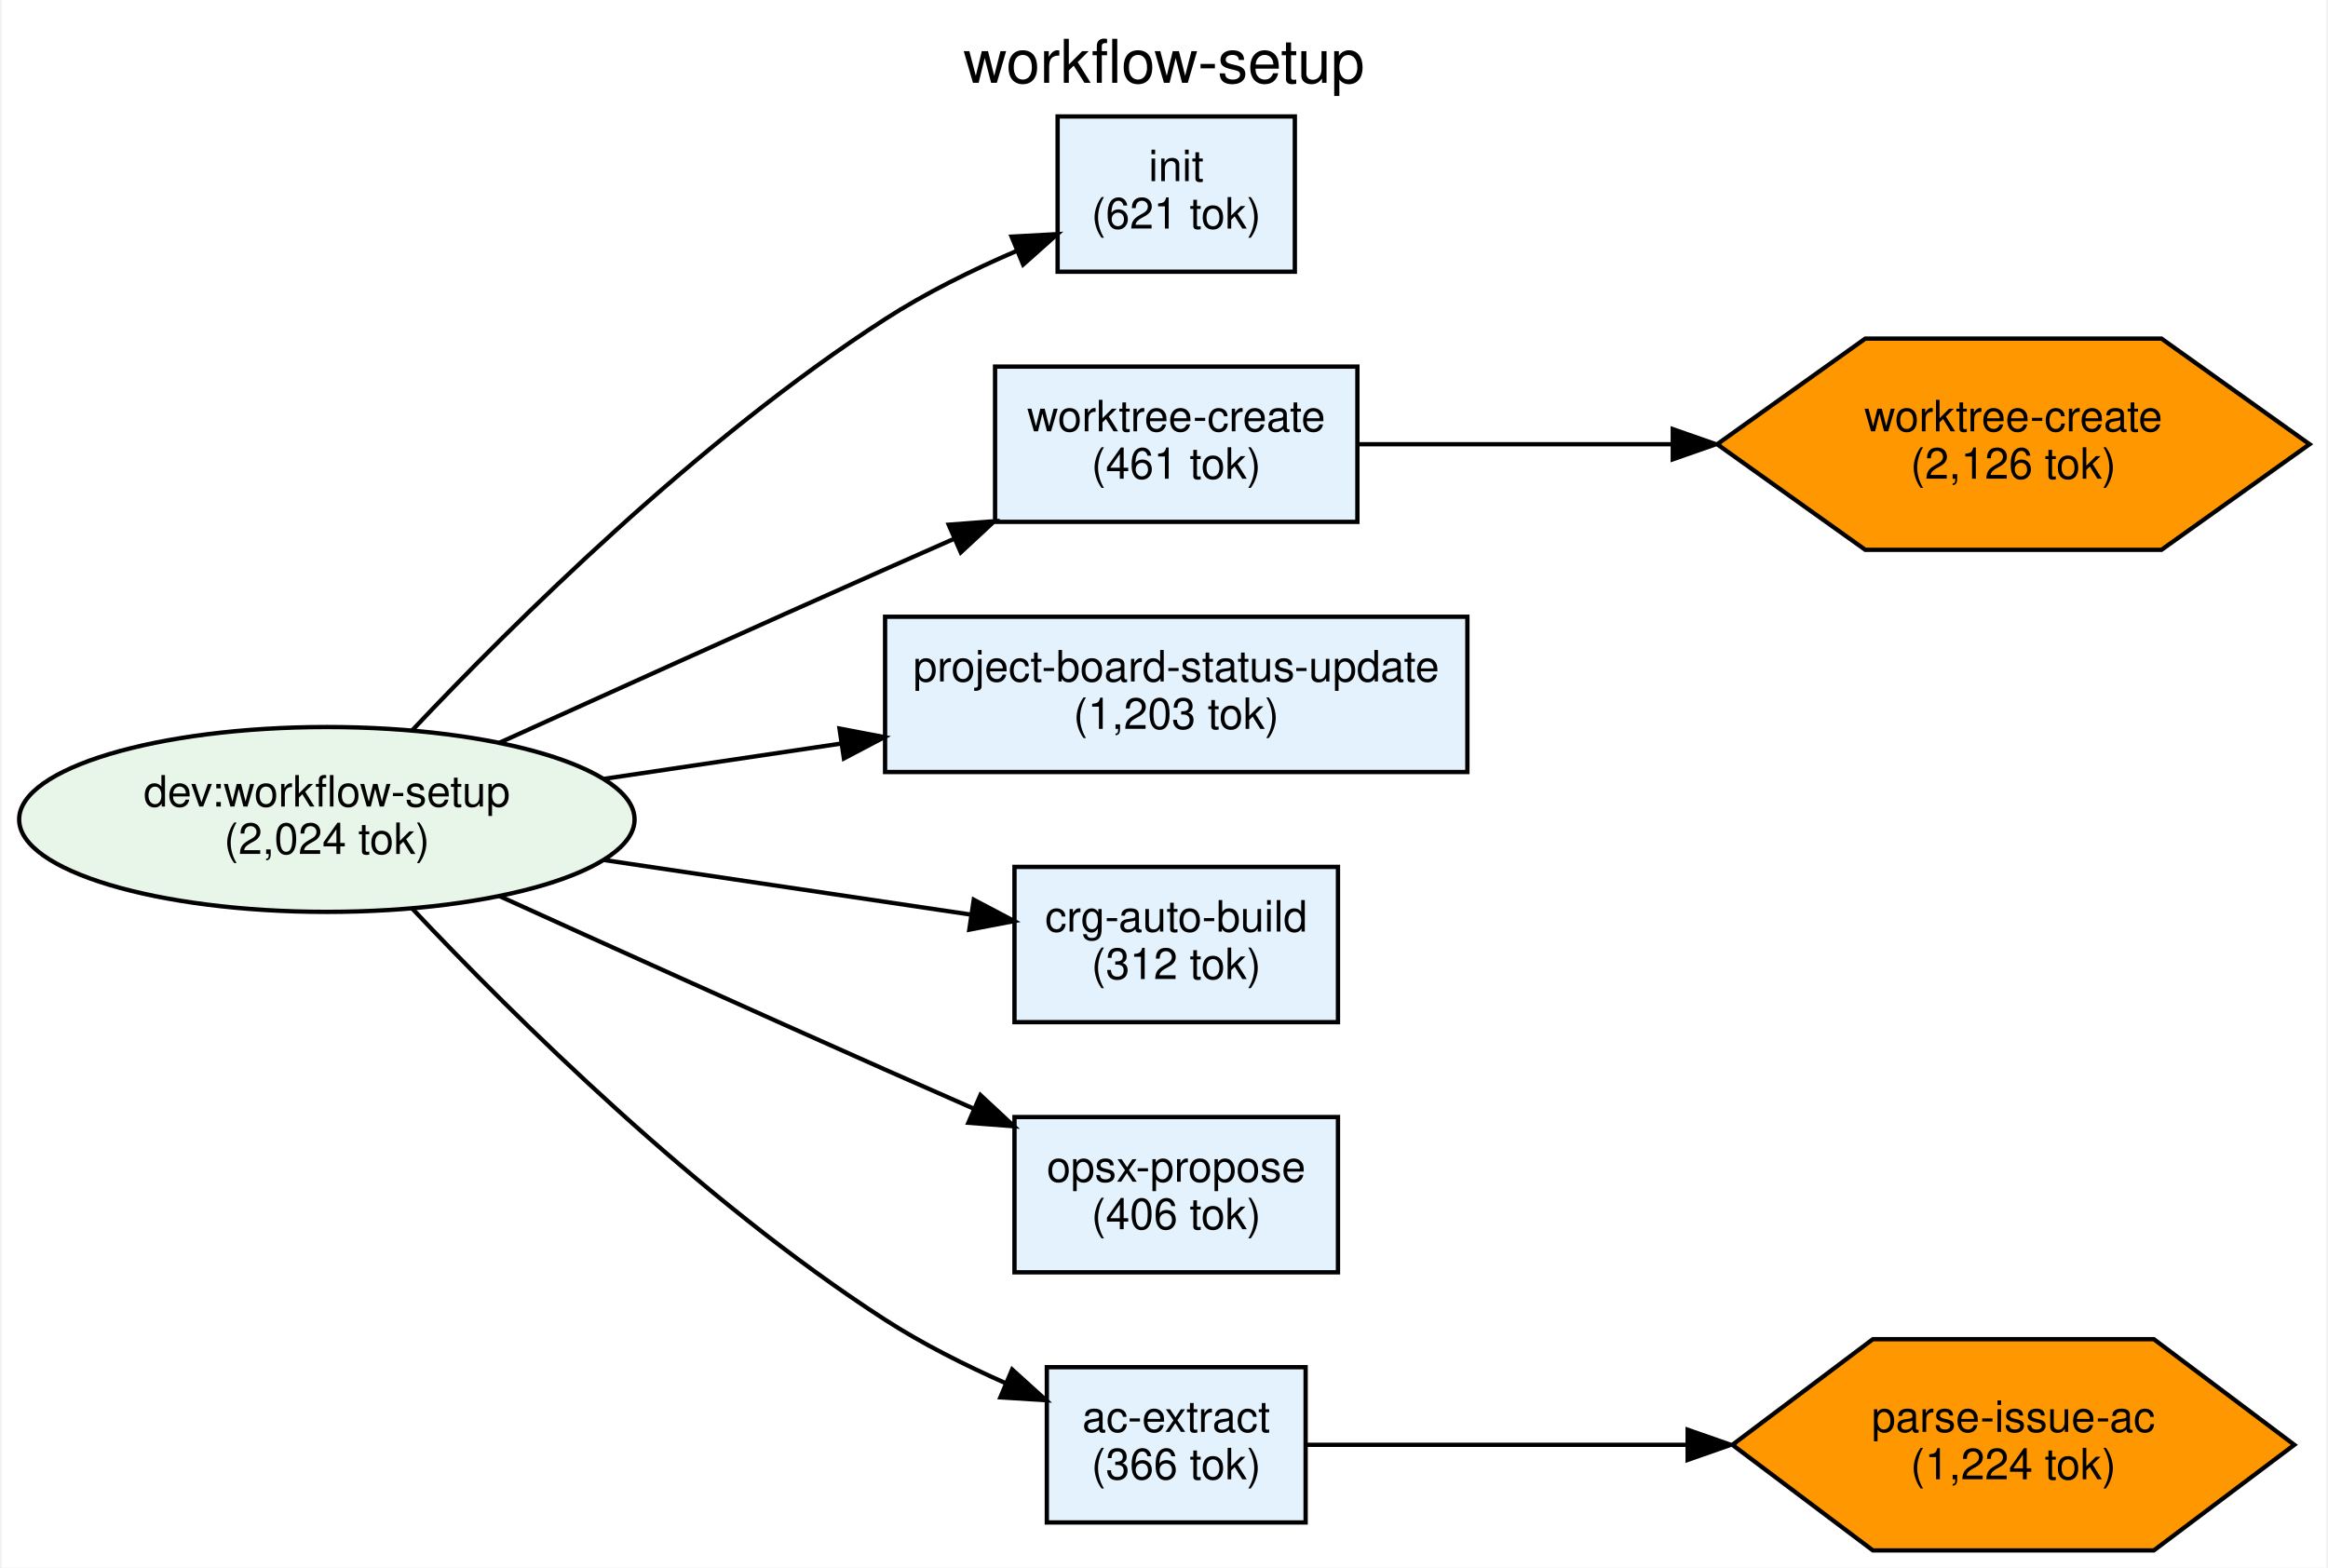
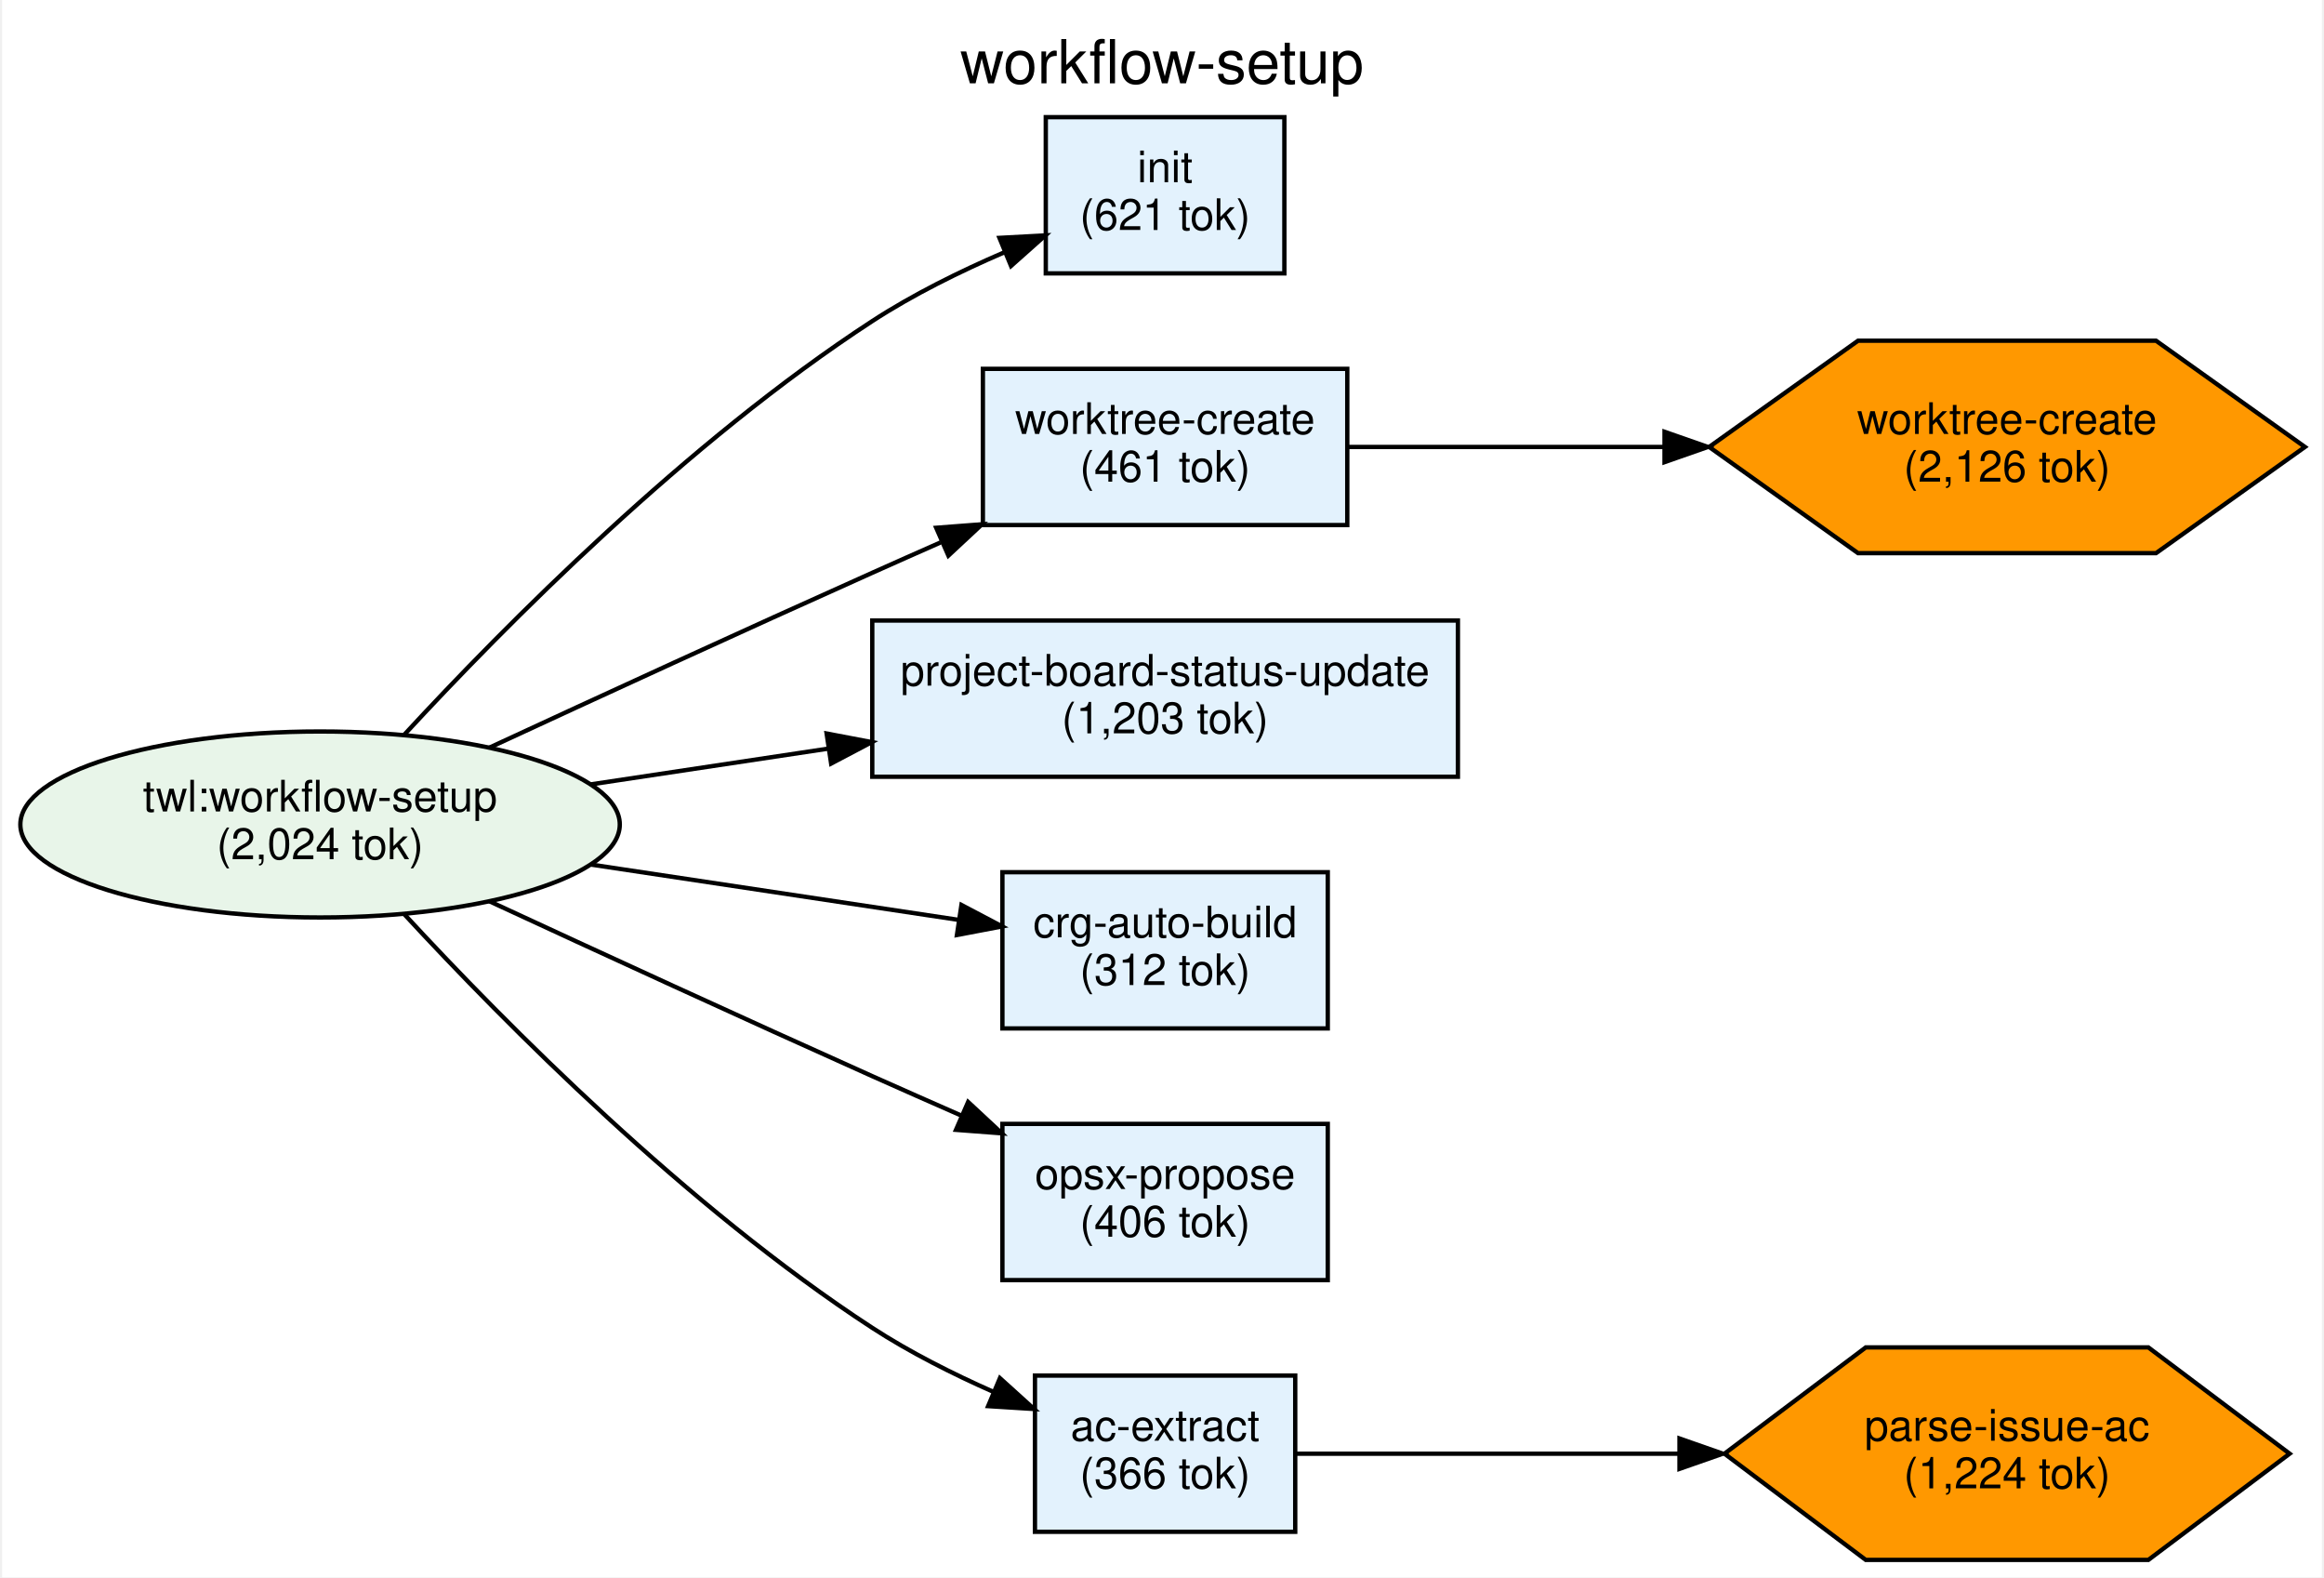
- <svg xmlns="http://www.w3.org/2000/svg" width="539pt" height="363pt" viewBox="0.00 0.00 539.01 363.49">
+ <svg xmlns="http://www.w3.org/2000/svg" width="535pt" height="363pt" viewBox="0.00 0.00 534.76 363.49">
  <g id="graph0" class="graph" transform="scale(1 1) rotate(0) translate(4 359.49)">
-     <polygon fill="white" stroke="transparent" points="-4,4 -4,-359.49 535.01,-359.49 535.01,4 -4,4" />
-     <text text-anchor="middle" x="265.5" y="-340.29" font-family="Helvetica,sans-Serif" font-size="14.00">workflow-setup</text>
+     <polygon fill="white" stroke="transparent" points="-4,4 -4,-359.49 530.76,-359.49 530.76,4 -4,4" />
+     <text text-anchor="middle" x="263.38" y="-340.29" font-family="Helvetica,sans-Serif" font-size="14.00">workflow-setup</text>
    <g id="node1" class="node">
-       <ellipse fill="#e8f5e9" stroke="black" cx="71.42" cy="-169.49" rx="71.34" ry="21.43" />
-       <text text-anchor="middle" x="71.42" y="-172.49" font-family="Helvetica,sans-Serif" font-size="10.00">dev:workflow-setup</text>
-       <text text-anchor="middle" x="71.42" y="-161.49" font-family="Helvetica,sans-Serif" font-size="10.00">(2,024 tok)</text>
+       <ellipse fill="#e8f5e9" stroke="black" cx="69.3" cy="-169.49" rx="69.09" ry="21.43" />
+       <text text-anchor="middle" x="69.3" y="-172.49" font-family="Helvetica,sans-Serif" font-size="10.00">twl:workflow-setup</text>
+       <text text-anchor="middle" x="69.3" y="-161.49" font-family="Helvetica,sans-Serif" font-size="10.00">(2,024 tok)</text>
    </g>
    <g id="node2" class="node">
-       <polygon fill="#e3f2fd" stroke="black" points="295.84,-332.49 240.84,-332.49 240.84,-296.49 295.84,-296.49 295.84,-332.49" />
-       <text text-anchor="middle" x="268.34" y="-317.49" font-family="Helvetica,sans-Serif" font-size="10.00">init</text>
-       <text text-anchor="middle" x="268.34" y="-306.49" font-family="Helvetica,sans-Serif" font-size="10.00">(621 tok)</text>
+       <polygon fill="#e3f2fd" stroke="black" points="291.59,-332.49 236.59,-332.49 236.59,-296.49 291.59,-296.49 291.59,-332.49" />
+       <text text-anchor="middle" x="264.09" y="-317.49" font-family="Helvetica,sans-Serif" font-size="10.00">init</text>
+       <text text-anchor="middle" x="264.09" y="-306.49" font-family="Helvetica,sans-Serif" font-size="10.00">(621 tok)</text>
    </g>
    <g id="edge1" class="edge">
-       <path fill="none" stroke="black" d="M91.21,-190.16C114.87,-215.24 157.66,-257.64 200.84,-285.49 210.22,-291.55 221.08,-296.89 231.27,-301.28" />
-       <polygon fill="black" stroke="black" points="230.18,-304.62 240.76,-305.2 232.85,-298.15 230.18,-304.62" />
+       <path fill="none" stroke="black" d="M88.71,-190.18C111.91,-215.29 153.93,-257.72 196.59,-285.49 205.95,-291.59 216.8,-296.94 226.99,-301.33" />
+       <polygon fill="black" stroke="black" points="225.91,-304.67 236.49,-305.24 228.58,-298.2 225.91,-304.67" />
    </g>
    <g id="node3" class="node">
-       <polygon fill="#e3f2fd" stroke="black" points="310.34,-274.49 226.34,-274.49 226.34,-238.49 310.34,-238.49 310.34,-274.49" />
-       <text text-anchor="middle" x="268.34" y="-259.49" font-family="Helvetica,sans-Serif" font-size="10.00">worktree-create</text>
-       <text text-anchor="middle" x="268.34" y="-248.49" font-family="Helvetica,sans-Serif" font-size="10.00">(461 tok)</text>
+       <polygon fill="#e3f2fd" stroke="black" points="306.09,-274.49 222.09,-274.49 222.09,-238.49 306.09,-238.49 306.09,-274.49" />
+       <text text-anchor="middle" x="264.09" y="-259.49" font-family="Helvetica,sans-Serif" font-size="10.00">worktree-create</text>
+       <text text-anchor="middle" x="264.09" y="-248.49" font-family="Helvetica,sans-Serif" font-size="10.00">(461 tok)</text>
    </g>
    <g id="edge2" class="edge">
-       <path fill="none" stroke="black" d="M111.13,-187.14C136.59,-198.7 170.65,-214.1 200.84,-227.49 205.94,-229.76 211.28,-232.12 216.61,-234.46" />
-       <polygon fill="black" stroke="black" points="215.59,-237.83 226.15,-238.63 218.39,-231.42 215.59,-237.83" />
+       <path fill="none" stroke="black" d="M108.34,-187.2C133.37,-198.79 166.86,-214.19 196.59,-227.49 201.69,-229.78 207.03,-232.14 212.35,-234.49" />
+       <polygon fill="black" stroke="black" points="211.33,-237.86 221.89,-238.67 214.14,-231.45 211.33,-237.86" />
    </g>
    <g id="node4" class="node">
-       <polygon fill="#e3f2fd" stroke="black" points="335.84,-216.49 200.84,-216.49 200.84,-180.49 335.84,-180.49 335.84,-216.49" />
-       <text text-anchor="middle" x="268.34" y="-201.49" font-family="Helvetica,sans-Serif" font-size="10.00">project-board-status-update</text>
-       <text text-anchor="middle" x="268.34" y="-190.49" font-family="Helvetica,sans-Serif" font-size="10.00">(1,203 tok)</text>
+       <polygon fill="#e3f2fd" stroke="black" points="331.59,-216.49 196.59,-216.49 196.59,-180.49 331.59,-180.49 331.59,-216.49" />
+       <text text-anchor="middle" x="264.09" y="-201.49" font-family="Helvetica,sans-Serif" font-size="10.00">project-board-status-update</text>
+       <text text-anchor="middle" x="264.09" y="-190.49" font-family="Helvetica,sans-Serif" font-size="10.00">(1,203 tok)</text>
    </g>
    <g id="edge3" class="edge">
-       <path fill="none" stroke="black" d="M135.7,-178.91C153.24,-181.52 172.47,-184.38 190.68,-187.09" />
-       <polygon fill="black" stroke="black" points="190.27,-190.57 200.68,-188.58 191.3,-183.64 190.27,-190.57" />
+       <path fill="none" stroke="black" d="M131.83,-178.75C149.22,-181.37 168.35,-184.24 186.51,-186.98" />
+       <polygon fill="black" stroke="black" points="186.07,-190.45 196.48,-188.47 187.11,-183.53 186.07,-190.45" />
    </g>
    <g id="node5" class="node">
-       <polygon fill="#e3f2fd" stroke="black" points="305.84,-158.49 230.84,-158.49 230.84,-122.49 305.84,-122.49 305.84,-158.49" />
-       <text text-anchor="middle" x="268.34" y="-143.49" font-family="Helvetica,sans-Serif" font-size="10.00">crg-auto-build</text>
-       <text text-anchor="middle" x="268.34" y="-132.49" font-family="Helvetica,sans-Serif" font-size="10.00">(312 tok)</text>
+       <polygon fill="#e3f2fd" stroke="black" points="301.59,-158.49 226.59,-158.49 226.59,-122.49 301.59,-122.49 301.59,-158.49" />
+       <text text-anchor="middle" x="264.09" y="-143.49" font-family="Helvetica,sans-Serif" font-size="10.00">crg-auto-build</text>
+       <text text-anchor="middle" x="264.09" y="-132.49" font-family="Helvetica,sans-Serif" font-size="10.00">(312 tok)</text>
    </g>
    <g id="edge4" class="edge">
-       <path fill="none" stroke="black" d="M135.7,-160.08C163.35,-155.97 195.2,-151.23 220.65,-147.44" />
-       <polygon fill="black" stroke="black" points="221.4,-150.87 230.77,-145.93 220.37,-143.94 221.4,-150.87" />
+       <path fill="none" stroke="black" d="M131.83,-160.24C159.24,-156.12 191,-151.34 216.41,-147.52" />
+       <polygon fill="black" stroke="black" points="217.15,-150.94 226.52,-146 216.11,-144.02 217.15,-150.94" />
    </g>
    <g id="node6" class="node">
-       <polygon fill="#e3f2fd" stroke="black" points="305.84,-100.49 230.84,-100.49 230.84,-64.49 305.84,-64.49 305.84,-100.49" />
-       <text text-anchor="middle" x="268.34" y="-85.49" font-family="Helvetica,sans-Serif" font-size="10.00">opsx-propose</text>
-       <text text-anchor="middle" x="268.34" y="-74.49" font-family="Helvetica,sans-Serif" font-size="10.00">(406 tok)</text>
+       <polygon fill="#e3f2fd" stroke="black" points="301.59,-100.49 226.59,-100.49 226.59,-64.49 301.59,-64.49 301.59,-100.49" />
+       <text text-anchor="middle" x="264.09" y="-85.49" font-family="Helvetica,sans-Serif" font-size="10.00">opsx-propose</text>
+       <text text-anchor="middle" x="264.09" y="-74.49" font-family="Helvetica,sans-Serif" font-size="10.00">(406 tok)</text>
    </g>
    <g id="edge5" class="edge">
-       <path fill="none" stroke="black" d="M111.13,-151.85C136.59,-140.29 170.65,-124.89 200.84,-111.49 207.48,-108.54 214.52,-105.45 221.42,-102.42" />
-       <polygon fill="black" stroke="black" points="222.95,-105.58 230.71,-98.36 220.15,-99.16 222.95,-105.58" />
+       <path fill="none" stroke="black" d="M108.34,-151.79C133.37,-140.2 166.86,-124.8 196.59,-111.49 203.23,-108.52 210.26,-105.42 217.16,-102.39" />
+       <polygon fill="black" stroke="black" points="218.69,-105.54 226.45,-98.32 215.89,-99.12 218.69,-105.54" />
    </g>
    <g id="node7" class="node">
-       <polygon fill="#e3f2fd" stroke="black" points="298.34,-42.49 238.34,-42.49 238.34,-6.49 298.34,-6.49 298.34,-42.49" />
-       <text text-anchor="middle" x="268.34" y="-27.49" font-family="Helvetica,sans-Serif" font-size="10.00">ac-extract</text>
-       <text text-anchor="middle" x="268.34" y="-16.49" font-family="Helvetica,sans-Serif" font-size="10.00">(366 tok)</text>
+       <polygon fill="#e3f2fd" stroke="black" points="294.09,-42.49 234.09,-42.49 234.09,-6.49 294.09,-6.49 294.09,-42.49" />
+       <text text-anchor="middle" x="264.09" y="-27.49" font-family="Helvetica,sans-Serif" font-size="10.00">ac-extract</text>
+       <text text-anchor="middle" x="264.09" y="-16.49" font-family="Helvetica,sans-Serif" font-size="10.00">(366 tok)</text>
    </g>
    <g id="edge6" class="edge">
-       <path fill="none" stroke="black" d="M91.21,-148.83C114.87,-123.75 157.66,-81.35 200.84,-53.49 209.49,-47.91 219.4,-42.94 228.87,-38.75" />
-       <polygon fill="black" stroke="black" points="230.3,-41.95 238.15,-34.84 227.57,-35.5 230.3,-41.95" />
+       <path fill="none" stroke="black" d="M88.71,-148.81C111.91,-123.7 153.93,-81.27 196.59,-53.49 205.22,-47.88 215.12,-42.89 224.6,-38.7" />
+       <polygon fill="black" stroke="black" points="226.02,-41.9 233.88,-34.79 223.3,-35.45 226.02,-41.9" />
    </g>
    <g id="node8" class="node">
-       <polygon fill="#ff9800" stroke="black" points="531.09,-256.49 496.76,-280.98 428.09,-280.98 393.75,-256.49 428.09,-232.01 496.76,-232.01 531.09,-256.49" />
-       <text text-anchor="middle" x="462.42" y="-259.49" font-family="Helvetica,sans-Serif" font-size="10.00">worktree-create</text>
-       <text text-anchor="middle" x="462.42" y="-248.49" font-family="Helvetica,sans-Serif" font-size="10.00">(2,126 tok)</text>
+       <polygon fill="#ff9800" stroke="black" points="526.85,-256.49 492.51,-280.98 423.84,-280.98 389.51,-256.49 423.84,-232.01 492.51,-232.01 526.85,-256.49" />
+       <text text-anchor="middle" x="458.18" y="-259.49" font-family="Helvetica,sans-Serif" font-size="10.00">worktree-create</text>
+       <text text-anchor="middle" x="458.18" y="-248.49" font-family="Helvetica,sans-Serif" font-size="10.00">(2,126 tok)</text>
    </g>
    <g id="edge7" class="edge">
-       <path fill="none" stroke="black" d="M310.54,-256.49C331.76,-256.49 358.35,-256.49 383.27,-256.49" />
-       <polygon fill="black" stroke="black" points="383.46,-259.99 393.46,-256.49 383.46,-252.99 383.46,-259.99" />
+       <path fill="none" stroke="black" d="M306.3,-256.49C327.52,-256.49 354.11,-256.49 379.03,-256.49" />
+       <polygon fill="black" stroke="black" points="379.22,-259.99 389.22,-256.49 379.22,-252.99 379.22,-259.99" />
    </g>
    <g id="node9" class="node">
-       <polygon fill="#ff9800" stroke="black" points="527.56,-24.49 494.99,-48.98 429.85,-48.98 397.28,-24.49 429.85,-0.01 494.99,-0.01 527.56,-24.49" />
-       <text text-anchor="middle" x="462.42" y="-27.49" font-family="Helvetica,sans-Serif" font-size="10.00">parse-issue-ac</text>
-       <text text-anchor="middle" x="462.42" y="-16.49" font-family="Helvetica,sans-Serif" font-size="10.00">(1,224 tok)</text>
+       <polygon fill="#ff9800" stroke="black" points="523.32,-24.49 490.75,-48.98 425.61,-48.98 393.04,-24.49 425.61,-0.01 490.75,-0.01 523.32,-24.49" />
+       <text text-anchor="middle" x="458.18" y="-27.49" font-family="Helvetica,sans-Serif" font-size="10.00">parse-issue-ac</text>
+       <text text-anchor="middle" x="458.18" y="-16.49" font-family="Helvetica,sans-Serif" font-size="10.00">(1,224 tok)</text>
    </g>
    <g id="edge8" class="edge">
-       <path fill="none" stroke="black" d="M298.51,-24.49C321.89,-24.49 355.78,-24.49 386.59,-24.49" />
-       <polygon fill="black" stroke="black" points="386.91,-27.99 396.91,-24.49 386.91,-20.99 386.91,-27.99" />
+       <path fill="none" stroke="black" d="M294.27,-24.49C317.65,-24.49 351.54,-24.49 382.35,-24.49" />
+       <polygon fill="black" stroke="black" points="382.67,-27.99 392.67,-24.49 382.67,-20.99 382.67,-27.99" />
    </g>
  </g>
</svg>
